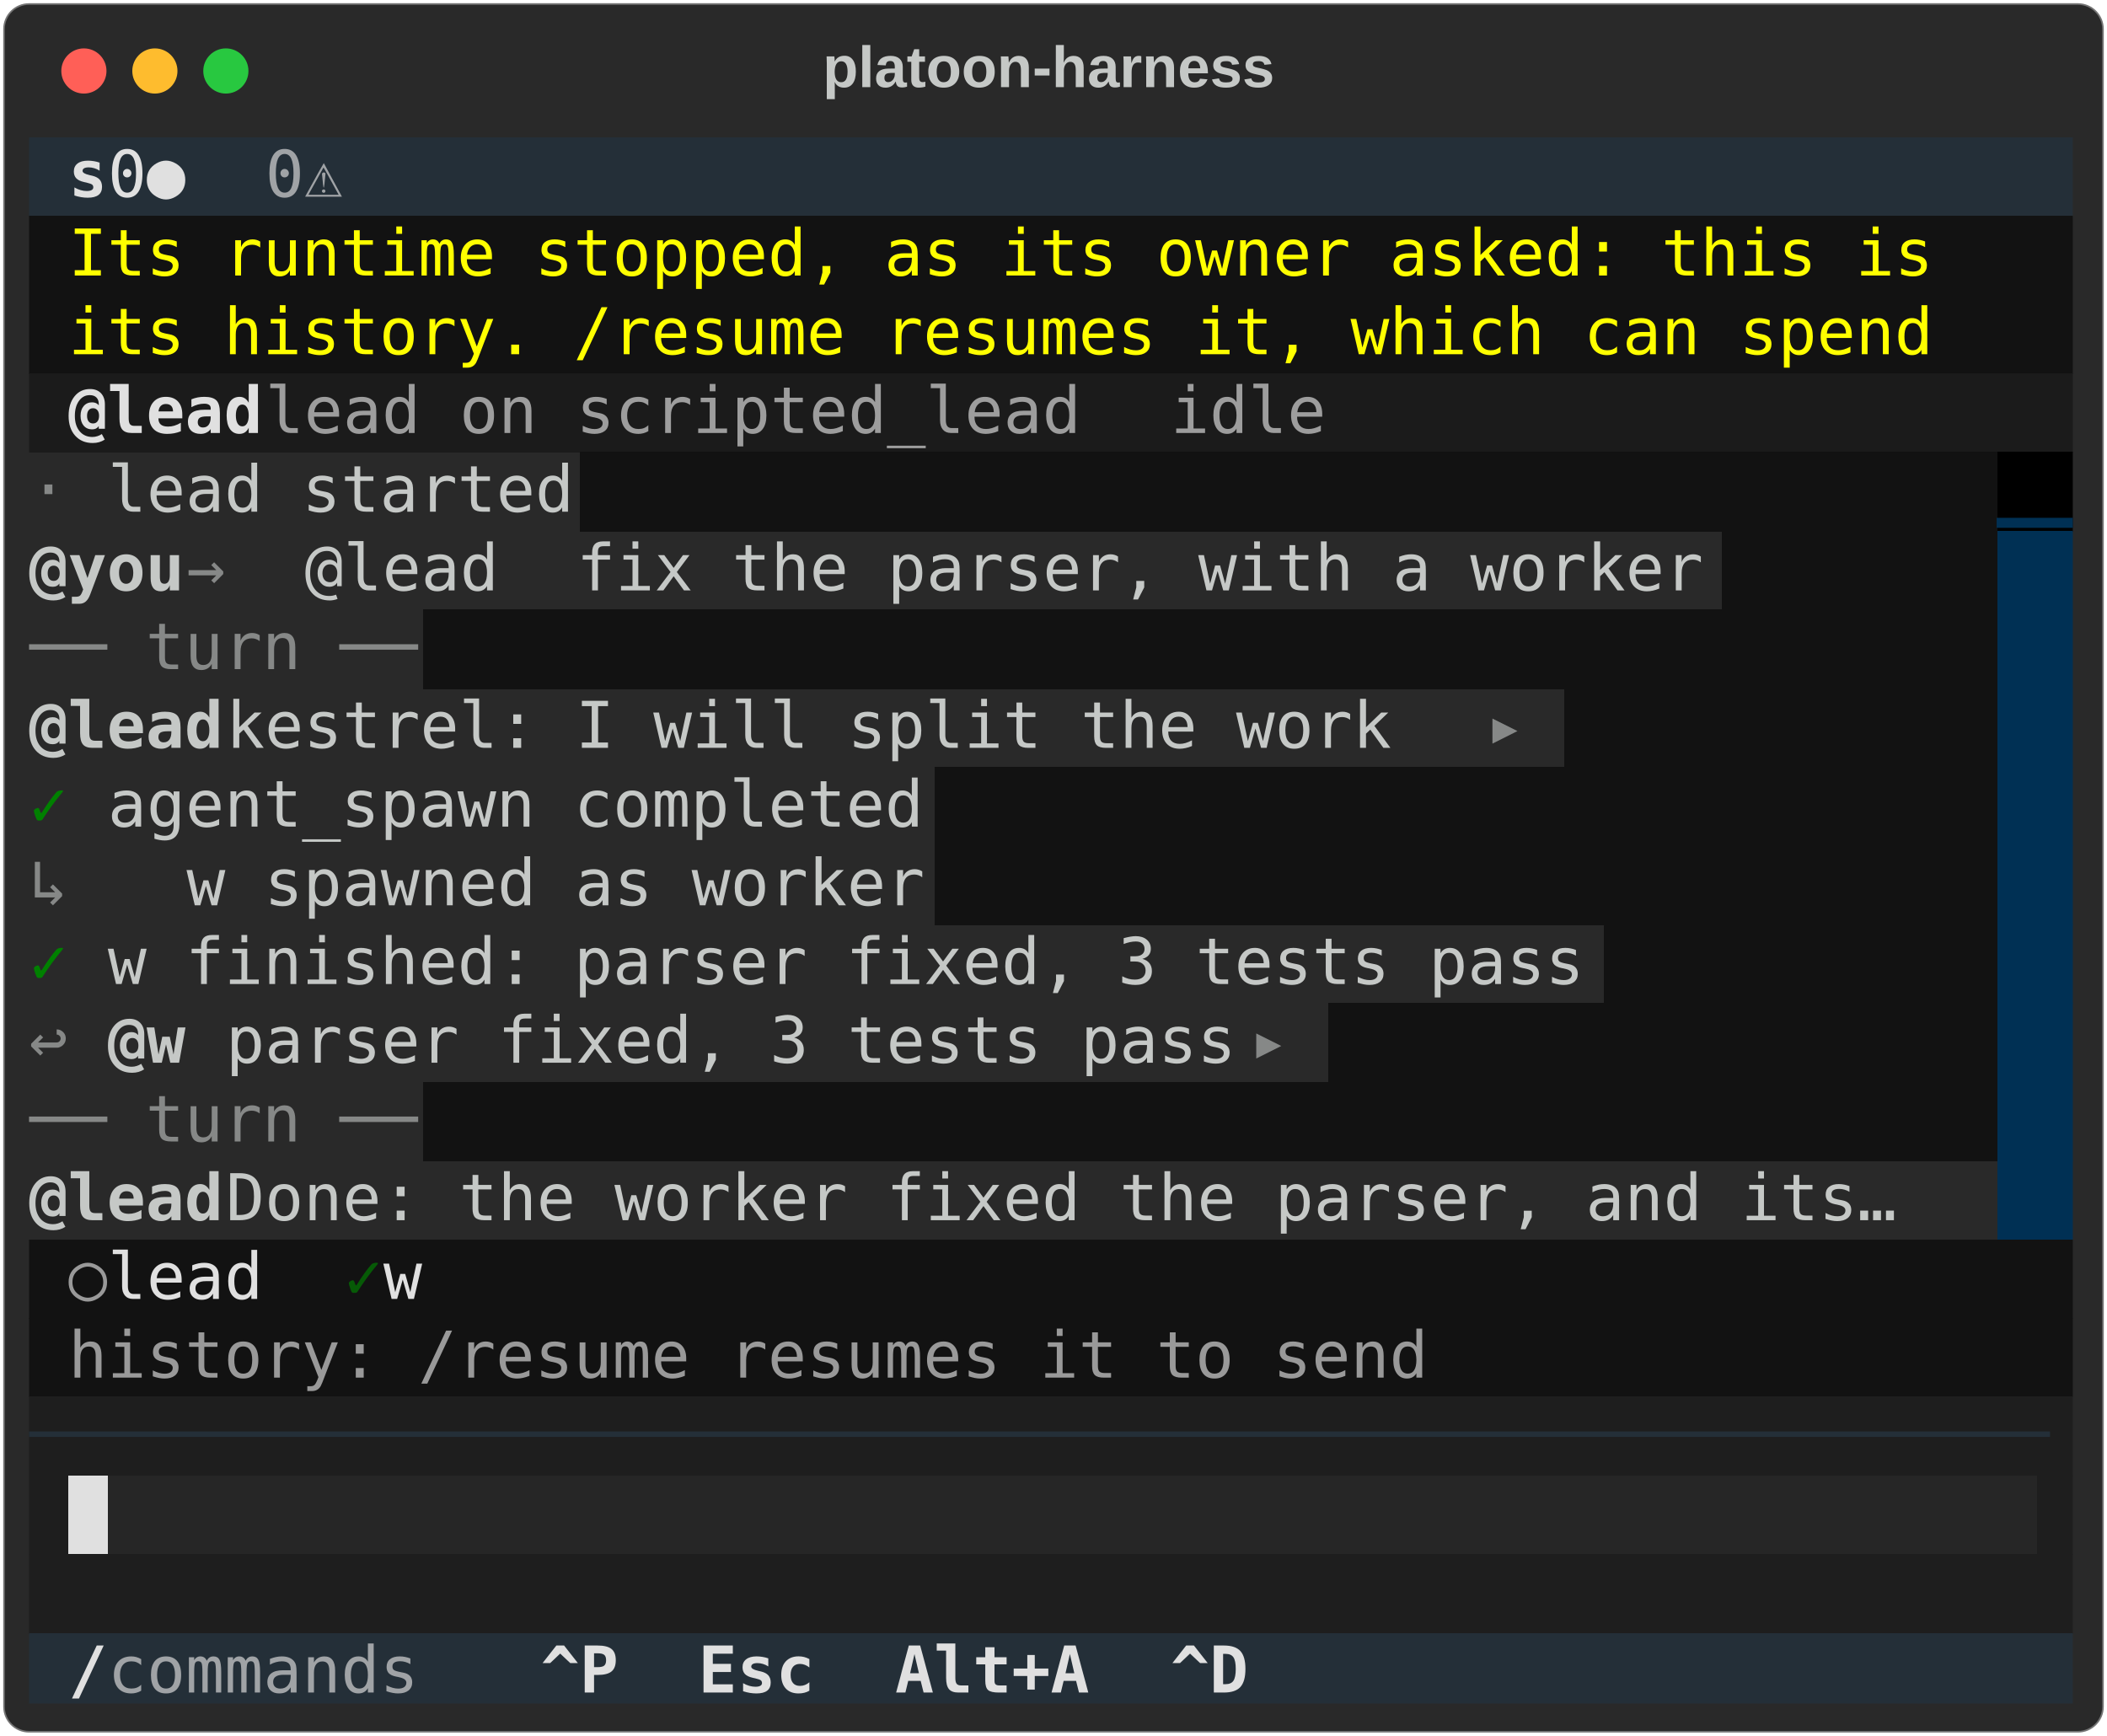
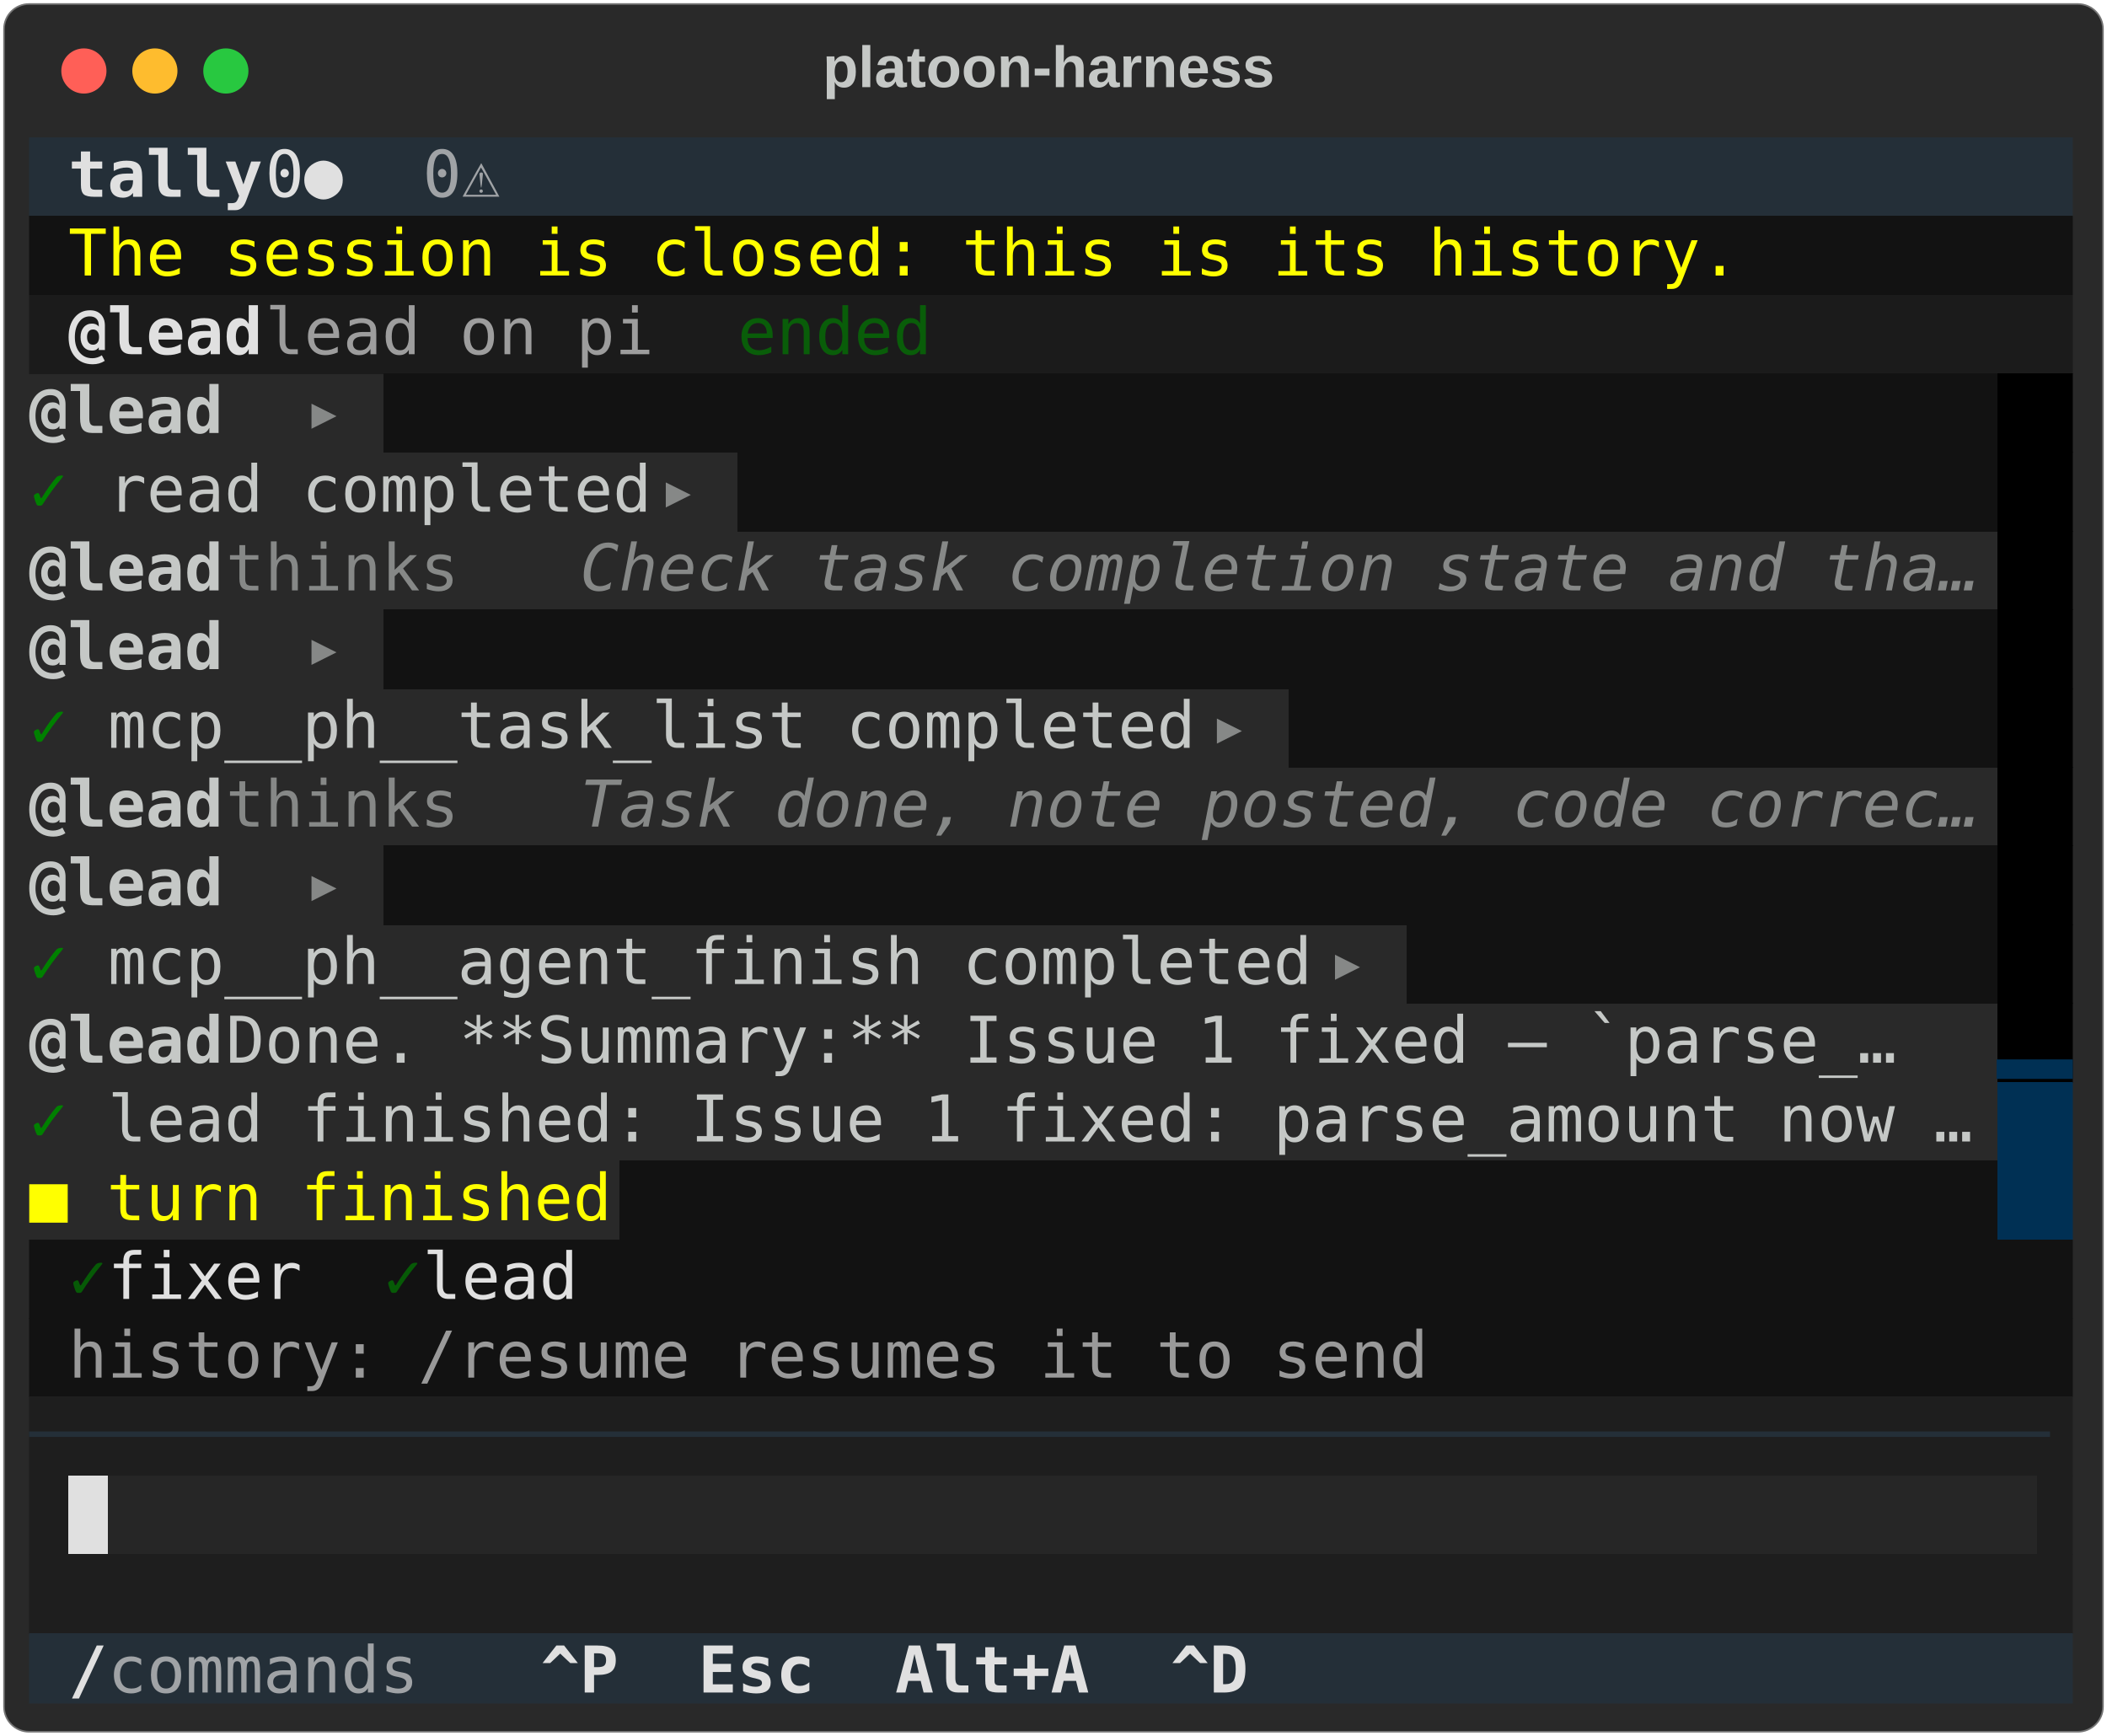
<svg xmlns="http://www.w3.org/2000/svg" class="rich-terminal" viewBox="0 0 653 538.0">
  <style>

    @font-face {
        font-family: "Fira Code";
        src: local("FiraCode-Regular"),
                url("https://cdnjs.cloudflare.com/ajax/libs/firacode/6.2.0/woff2/FiraCode-Regular.woff2") format("woff2"),
                url("https://cdnjs.cloudflare.com/ajax/libs/firacode/6.2.0/woff/FiraCode-Regular.woff") format("woff");
        font-style: normal;
        font-weight: 400;
    }
    @font-face {
        font-family: "Fira Code";
        src: local("FiraCode-Bold"),
                url("https://cdnjs.cloudflare.com/ajax/libs/firacode/6.2.0/woff2/FiraCode-Bold.woff2") format("woff2"),
                url("https://cdnjs.cloudflare.com/ajax/libs/firacode/6.2.0/woff/FiraCode-Bold.woff") format("woff");
        font-style: bold;
        font-weight: 700;
    }

-     .terminal-3189710775-matrix {
+     .terminal-1311098048-matrix {
        font-family: Fira Code, monospace;
        font-size: 20px;
        line-height: 24.4px;
        font-variant-east-asian: full-width;
    }

-     .terminal-3189710775-title {
+     .terminal-1311098048-title {
        font-size: 18px;
        font-weight: bold;
        font-family: arial;
    }

-     .terminal-3189710775-r1 { fill: #c5c8c6 }
- .terminal-3189710775-r2 { fill: #e0e0e0;font-weight: bold }
- .terminal-3189710775-r3 { fill: #e0e0e0 }
- .terminal-3189710775-r4 { fill: #a0a3a6 }
- .terminal-3189710775-r5 { fill: #ffff00 }
- .terminal-3189710775-r6 { fill: #9d9d9d }
- .terminal-3189710775-r7 { fill: #868887 }
- .terminal-3189710775-r8 { fill: #003054 }
- .terminal-3189710775-r9 { fill: #c5c8c6;font-weight: bold }
- .terminal-3189710775-r10 { fill: #121212 }
- .terminal-3189710775-r11 { fill: #008000 }
- .terminal-3189710775-r12 { fill: #999999 }
- .terminal-3189710775-r13 { fill: #065a06 }
- .terminal-3189710775-r14 { fill: #242f38 }
+     .terminal-1311098048-r1 { fill: #c5c8c6 }
+ .terminal-1311098048-r2 { fill: #e0e0e0;font-weight: bold }
+ .terminal-1311098048-r3 { fill: #e0e0e0 }
+ .terminal-1311098048-r4 { fill: #a0a3a6 }
+ .terminal-1311098048-r5 { fill: #ffff00 }
+ .terminal-1311098048-r6 { fill: #9d9d9d }
+ .terminal-1311098048-r7 { fill: #095d09 }
+ .terminal-1311098048-r8 { fill: #c5c8c6;font-weight: bold }
+ .terminal-1311098048-r9 { fill: #868887 }
+ .terminal-1311098048-r10 { fill: #008000 }
+ .terminal-1311098048-r11 { fill: #868887;font-style: italic; }
+ .terminal-1311098048-r12 { fill: #003054 }
+ .terminal-1311098048-r13 { fill: #121212 }
+ .terminal-1311098048-r14 { fill: #065a06 }
+ .terminal-1311098048-r15 { fill: #999999 }
+ .terminal-1311098048-r16 { fill: #242f38 }
    </style>
  <defs>
-     <clipPath id="terminal-3189710775-clip-terminal">
+     <clipPath id="terminal-1311098048-clip-terminal">
      <rect x="0" y="0" width="633.4" height="487.0" />
    </clipPath>
-     <clipPath id="terminal-3189710775-line-0">
+     <clipPath id="terminal-1311098048-line-0">
      <rect x="0" y="1.5" width="634.4" height="24.65" />
    </clipPath>
-     <clipPath id="terminal-3189710775-line-1">
+     <clipPath id="terminal-1311098048-line-1">
      <rect x="0" y="25.9" width="634.4" height="24.65" />
    </clipPath>
-     <clipPath id="terminal-3189710775-line-2">
+     <clipPath id="terminal-1311098048-line-2">
      <rect x="0" y="50.3" width="634.4" height="24.65" />
    </clipPath>
-     <clipPath id="terminal-3189710775-line-3">
+     <clipPath id="terminal-1311098048-line-3">
      <rect x="0" y="74.7" width="634.4" height="24.65" />
    </clipPath>
-     <clipPath id="terminal-3189710775-line-4">
+     <clipPath id="terminal-1311098048-line-4">
      <rect x="0" y="99.1" width="634.4" height="24.65" />
    </clipPath>
-     <clipPath id="terminal-3189710775-line-5">
+     <clipPath id="terminal-1311098048-line-5">
      <rect x="0" y="123.5" width="634.4" height="24.65" />
    </clipPath>
-     <clipPath id="terminal-3189710775-line-6">
+     <clipPath id="terminal-1311098048-line-6">
      <rect x="0" y="147.9" width="634.4" height="24.65" />
    </clipPath>
-     <clipPath id="terminal-3189710775-line-7">
+     <clipPath id="terminal-1311098048-line-7">
      <rect x="0" y="172.3" width="634.4" height="24.65" />
    </clipPath>
-     <clipPath id="terminal-3189710775-line-8">
+     <clipPath id="terminal-1311098048-line-8">
      <rect x="0" y="196.7" width="634.4" height="24.65" />
    </clipPath>
-     <clipPath id="terminal-3189710775-line-9">
+     <clipPath id="terminal-1311098048-line-9">
      <rect x="0" y="221.1" width="634.4" height="24.65" />
    </clipPath>
-     <clipPath id="terminal-3189710775-line-10">
+     <clipPath id="terminal-1311098048-line-10">
      <rect x="0" y="245.5" width="634.4" height="24.65" />
    </clipPath>
-     <clipPath id="terminal-3189710775-line-11">
+     <clipPath id="terminal-1311098048-line-11">
      <rect x="0" y="269.9" width="634.4" height="24.65" />
    </clipPath>
-     <clipPath id="terminal-3189710775-line-12">
+     <clipPath id="terminal-1311098048-line-12">
      <rect x="0" y="294.3" width="634.4" height="24.65" />
    </clipPath>
-     <clipPath id="terminal-3189710775-line-13">
+     <clipPath id="terminal-1311098048-line-13">
      <rect x="0" y="318.7" width="634.4" height="24.65" />
    </clipPath>
-     <clipPath id="terminal-3189710775-line-14">
+     <clipPath id="terminal-1311098048-line-14">
      <rect x="0" y="343.1" width="634.4" height="24.65" />
    </clipPath>
-     <clipPath id="terminal-3189710775-line-15">
+     <clipPath id="terminal-1311098048-line-15">
      <rect x="0" y="367.5" width="634.4" height="24.65" />
    </clipPath>
-     <clipPath id="terminal-3189710775-line-16">
+     <clipPath id="terminal-1311098048-line-16">
      <rect x="0" y="391.9" width="634.4" height="24.65" />
    </clipPath>
-     <clipPath id="terminal-3189710775-line-17">
+     <clipPath id="terminal-1311098048-line-17">
      <rect x="0" y="416.3" width="634.4" height="24.65" />
    </clipPath>
-     <clipPath id="terminal-3189710775-line-18">
+     <clipPath id="terminal-1311098048-line-18">
      <rect x="0" y="440.7" width="634.4" height="24.65" />
    </clipPath>
  </defs>
  <rect fill="#292929" stroke="rgba(255,255,255,0.35)" stroke-width="1" x="1" y="1" width="651" height="536" rx="8" />
-   <text class="terminal-3189710775-title" fill="#c5c8c6" text-anchor="middle" x="325" y="27">platoon-harness</text>
+   <text class="terminal-1311098048-title" fill="#c5c8c6" text-anchor="middle" x="325" y="27">platoon-harness</text>
  <g transform="translate(26,22)">
    <circle cx="0" cy="0" r="7" fill="#ff5f57" />
    <circle cx="22" cy="0" r="7" fill="#febc2e" />
    <circle cx="44" cy="0" r="7" fill="#28c840" />
  </g>
-   <g transform="translate(9, 41)" clip-path="url(#terminal-3189710775-clip-terminal)">
+   <g transform="translate(9, 41)" clip-path="url(#terminal-1311098048-clip-terminal)">
    <rect fill="#242f38" x="0" y="1.5" width="12.2" height="24.65" shape-rendering="crispEdges" />
-     <rect fill="#242f38" x="12.2" y="1.5" width="12.2" height="24.65" shape-rendering="crispEdges" />
-     <rect fill="#242f38" x="24.4" y="1.5" width="48.8" height="24.65" shape-rendering="crispEdges" />
-     <rect fill="#242f38" x="73.2" y="1.5" width="24.4" height="24.65" shape-rendering="crispEdges" />
-     <rect fill="#242f38" x="97.6" y="1.5" width="536.8" height="24.65" shape-rendering="crispEdges" />
+     <rect fill="#242f38" x="12.2" y="1.5" width="61" height="24.65" shape-rendering="crispEdges" />
+     <rect fill="#242f38" x="73.2" y="1.5" width="48.8" height="24.65" shape-rendering="crispEdges" />
+     <rect fill="#242f38" x="122" y="1.5" width="24.4" height="24.65" shape-rendering="crispEdges" />
+     <rect fill="#242f38" x="146.4" y="1.5" width="488" height="24.65" shape-rendering="crispEdges" />
    <rect fill="#121212" x="0" y="25.9" width="12.2" height="24.65" shape-rendering="crispEdges" />
-     <rect fill="#121212" x="12.2" y="25.9" width="585.6" height="24.65" shape-rendering="crispEdges" />
-     <rect fill="#121212" x="597.8" y="25.9" width="36.6" height="24.65" shape-rendering="crispEdges" />
-     <rect fill="#121212" x="0" y="50.3" width="12.2" height="24.65" shape-rendering="crispEdges" />
-     <rect fill="#121212" x="12.2" y="50.3" width="585.6" height="24.65" shape-rendering="crispEdges" />
-     <rect fill="#121212" x="597.8" y="50.3" width="36.6" height="24.65" shape-rendering="crispEdges" />
-     <rect fill="#1b1b1b" x="0" y="74.7" width="12.2" height="24.65" shape-rendering="crispEdges" />
-     <rect fill="#1b1b1b" x="12.2" y="74.7" width="61" height="24.65" shape-rendering="crispEdges" />
-     <rect fill="#1b1b1b" x="73.2" y="74.7" width="280.6" height="24.65" shape-rendering="crispEdges" />
-     <rect fill="#1b1b1b" x="353.8" y="74.7" width="73.2" height="24.65" shape-rendering="crispEdges" />
-     <rect fill="#1b1b1b" x="427" y="74.7" width="24.4" height="24.65" shape-rendering="crispEdges" />
-     <rect fill="#1b1b1b" x="451.4" y="74.7" width="183" height="24.65" shape-rendering="crispEdges" />
-     <rect fill="#121212" x="170.8" y="99.1" width="439.2" height="24.65" shape-rendering="crispEdges" />
+     <rect fill="#121212" x="12.2" y="25.9" width="524.6" height="24.65" shape-rendering="crispEdges" />
+     <rect fill="#121212" x="536.8" y="25.9" width="97.6" height="24.65" shape-rendering="crispEdges" />
+     <rect fill="#1b1b1b" x="0" y="50.3" width="12.2" height="24.65" shape-rendering="crispEdges" />
+     <rect fill="#1b1b1b" x="12.2" y="50.3" width="61" height="24.65" shape-rendering="crispEdges" />
+     <rect fill="#1b1b1b" x="73.2" y="50.3" width="146.4" height="24.65" shape-rendering="crispEdges" />
+     <rect fill="#1b1b1b" x="219.6" y="50.3" width="85.4" height="24.65" shape-rendering="crispEdges" />
+     <rect fill="#1b1b1b" x="305" y="50.3" width="24.4" height="24.65" shape-rendering="crispEdges" />
+     <rect fill="#1b1b1b" x="329.4" y="50.3" width="305" height="24.65" shape-rendering="crispEdges" />
+     <rect fill="#121212" x="109.8" y="74.7" width="500.2" height="24.65" shape-rendering="crispEdges" />
+     <rect fill="#000000" x="610" y="74.7" width="24.4" height="24.65" shape-rendering="crispEdges" />
+     <rect fill="#121212" x="219.6" y="99.1" width="390.4" height="24.65" shape-rendering="crispEdges" />
    <rect fill="#000000" x="610" y="99.1" width="24.4" height="24.65" shape-rendering="crispEdges" />
-     <rect fill="#121212" x="524.6" y="123.5" width="85.4" height="24.65" shape-rendering="crispEdges" />
-     <rect fill="#003054" x="610" y="123.5" width="24.4" height="24.65" shape-rendering="crispEdges" />
-     <rect fill="#121212" x="122" y="147.9" width="488" height="24.65" shape-rendering="crispEdges" />
-     <rect fill="#003054" x="610" y="147.9" width="24.4" height="24.65" shape-rendering="crispEdges" />
-     <rect fill="#121212" x="475.8" y="172.3" width="134.2" height="24.65" shape-rendering="crispEdges" />
-     <rect fill="#003054" x="610" y="172.3" width="24.4" height="24.65" shape-rendering="crispEdges" />
-     <rect fill="#121212" x="280.6" y="196.7" width="329.4" height="24.65" shape-rendering="crispEdges" />
-     <rect fill="#003054" x="610" y="196.7" width="24.4" height="24.65" shape-rendering="crispEdges" />
-     <rect fill="#121212" x="280.6" y="221.1" width="329.4" height="24.65" shape-rendering="crispEdges" />
-     <rect fill="#003054" x="610" y="221.1" width="24.4" height="24.65" shape-rendering="crispEdges" />
-     <rect fill="#121212" x="488" y="245.5" width="122" height="24.65" shape-rendering="crispEdges" />
-     <rect fill="#003054" x="610" y="245.5" width="24.4" height="24.65" shape-rendering="crispEdges" />
-     <rect fill="#121212" x="402.6" y="269.9" width="207.4" height="24.65" shape-rendering="crispEdges" />
-     <rect fill="#003054" x="610" y="269.9" width="24.4" height="24.65" shape-rendering="crispEdges" />
-     <rect fill="#121212" x="122" y="294.3" width="488" height="24.65" shape-rendering="crispEdges" />
+     <rect fill="#000000" x="610" y="123.5" width="24.4" height="24.65" shape-rendering="crispEdges" />
+     <rect fill="#121212" x="109.8" y="147.9" width="500.2" height="24.65" shape-rendering="crispEdges" />
+     <rect fill="#000000" x="610" y="147.9" width="24.4" height="24.65" shape-rendering="crispEdges" />
+     <rect fill="#121212" x="390.4" y="172.3" width="219.6" height="24.65" shape-rendering="crispEdges" />
+     <rect fill="#000000" x="610" y="172.3" width="24.4" height="24.65" shape-rendering="crispEdges" />
+     <rect fill="#000000" x="610" y="196.7" width="24.4" height="24.65" shape-rendering="crispEdges" />
+     <rect fill="#121212" x="109.8" y="221.1" width="500.2" height="24.65" shape-rendering="crispEdges" />
+     <rect fill="#000000" x="610" y="221.1" width="24.4" height="24.65" shape-rendering="crispEdges" />
+     <rect fill="#121212" x="427" y="245.5" width="183" height="24.65" shape-rendering="crispEdges" />
+     <rect fill="#000000" x="610" y="245.5" width="24.4" height="24.65" shape-rendering="crispEdges" />
+     <rect fill="#000000" x="610" y="269.9" width="24.4" height="24.65" shape-rendering="crispEdges" />
    <rect fill="#003054" x="610" y="294.3" width="24.4" height="24.65" shape-rendering="crispEdges" />
+     <rect fill="#121212" x="183" y="318.7" width="427" height="24.65" shape-rendering="crispEdges" />
    <rect fill="#003054" x="610" y="318.7" width="24.4" height="24.65" shape-rendering="crispEdges" />
    <rect fill="#121212" x="0" y="343.1" width="12.2" height="24.65" shape-rendering="crispEdges" />
    <rect fill="#121212" x="12.2" y="343.1" width="12.2" height="24.65" shape-rendering="crispEdges" />
-     <rect fill="#121212" x="24.4" y="343.1" width="73.2" height="24.65" shape-rendering="crispEdges" />
-     <rect fill="#121212" x="97.6" y="343.1" width="12.2" height="24.65" shape-rendering="crispEdges" />
-     <rect fill="#121212" x="109.8" y="343.1" width="36.6" height="24.65" shape-rendering="crispEdges" />
-     <rect fill="#121212" x="146.4" y="343.1" width="488" height="24.65" shape-rendering="crispEdges" />
+     <rect fill="#121212" x="24.4" y="343.1" width="85.4" height="24.65" shape-rendering="crispEdges" />
+     <rect fill="#121212" x="109.8" y="343.1" width="12.2" height="24.65" shape-rendering="crispEdges" />
+     <rect fill="#121212" x="122" y="343.1" width="73.2" height="24.65" shape-rendering="crispEdges" />
+     <rect fill="#121212" x="195.2" y="343.1" width="439.2" height="24.65" shape-rendering="crispEdges" />
    <rect fill="#121212" x="0" y="367.5" width="12.2" height="24.65" shape-rendering="crispEdges" />
    <rect fill="#121212" x="12.2" y="367.5" width="427" height="24.65" shape-rendering="crispEdges" />
    <rect fill="#121212" x="439.2" y="367.5" width="195.2" height="24.65" shape-rendering="crispEdges" />
    <rect fill="#1e1e1e" x="0" y="391.9" width="634.4" height="24.65" shape-rendering="crispEdges" />
    <rect fill="#1e1e1e" x="0" y="416.3" width="12.2" height="24.65" shape-rendering="crispEdges" />
    <rect fill="#e0e0e0" x="12.2" y="416.3" width="12.2" height="24.65" shape-rendering="crispEdges" />
    <rect fill="#262626" x="24.4" y="416.3" width="597.8" height="24.65" shape-rendering="crispEdges" />
    <rect fill="#1e1e1e" x="622.2" y="416.3" width="12.2" height="24.65" shape-rendering="crispEdges" />
    <rect fill="#1e1e1e" x="0" y="440.7" width="12.2" height="24.65" shape-rendering="crispEdges" />
    <rect fill="#1e1e1e" x="12.2" y="440.7" width="610" height="24.65" shape-rendering="crispEdges" />
    <rect fill="#1e1e1e" x="622.2" y="440.7" width="12.2" height="24.65" shape-rendering="crispEdges" />
    <rect fill="#242f38" x="0" y="465.1" width="12.2" height="24.65" shape-rendering="crispEdges" />
    <rect fill="#242f38" x="12.2" y="465.1" width="12.2" height="24.65" shape-rendering="crispEdges" />
    <rect fill="#242f38" x="24.4" y="465.1" width="109.8" height="24.65" shape-rendering="crispEdges" />
    <rect fill="#242f38" x="134.2" y="465.1" width="24.4" height="24.65" shape-rendering="crispEdges" />
    <rect fill="#242f38" x="158.6" y="465.1" width="24.4" height="24.65" shape-rendering="crispEdges" />
    <rect fill="#242f38" x="183" y="465.1" width="24.4" height="24.65" shape-rendering="crispEdges" />
    <rect fill="#242f38" x="207.4" y="465.1" width="36.6" height="24.65" shape-rendering="crispEdges" />
    <rect fill="#242f38" x="244" y="465.1" width="24.4" height="24.65" shape-rendering="crispEdges" />
    <rect fill="#242f38" x="268.4" y="465.1" width="61" height="24.65" shape-rendering="crispEdges" />
    <rect fill="#242f38" x="329.4" y="465.1" width="24.4" height="24.65" shape-rendering="crispEdges" />
    <rect fill="#242f38" x="353.8" y="465.1" width="24.4" height="24.65" shape-rendering="crispEdges" />
    <rect fill="#242f38" x="378.2" y="465.1" width="24.4" height="24.65" shape-rendering="crispEdges" />
    <rect fill="#242f38" x="402.6" y="465.1" width="231.8" height="24.65" shape-rendering="crispEdges" />
-     <g class="terminal-3189710775-matrix">
-       <text class="terminal-3189710775-r2" x="12.2" y="20" textLength="12.2" clip-path="url(#terminal-3189710775-line-0)">s</text>
-       <text class="terminal-3189710775-r3" x="24.4" y="20" textLength="48.8" clip-path="url(#terminal-3189710775-line-0)"> 0● </text>
-       <text class="terminal-3189710775-r4" x="73.2" y="20" textLength="24.4" clip-path="url(#terminal-3189710775-line-0)">0⚠</text>
-       <text class="terminal-3189710775-r1" x="634.4" y="20" textLength="12.2" clip-path="url(#terminal-3189710775-line-0)">
- </text>
-       <text class="terminal-3189710775-r5" x="12.2" y="44.4" textLength="585.6" clip-path="url(#terminal-3189710775-line-1)">Its runtime stopped, as its owner asked: this is</text>
-       <text class="terminal-3189710775-r1" x="634.4" y="44.4" textLength="12.2" clip-path="url(#terminal-3189710775-line-1)">
- </text>
-       <text class="terminal-3189710775-r5" x="12.2" y="68.8" textLength="585.6" clip-path="url(#terminal-3189710775-line-2)">its history. /resume resumes it, which can spend</text>
-       <text class="terminal-3189710775-r1" x="634.4" y="68.8" textLength="12.2" clip-path="url(#terminal-3189710775-line-2)">
- </text>
-       <text class="terminal-3189710775-r2" x="12.2" y="93.2" textLength="61" clip-path="url(#terminal-3189710775-line-3)">@lead</text>
-       <text class="terminal-3189710775-r6" x="73.2" y="93.2" textLength="280.6" clip-path="url(#terminal-3189710775-line-3)">  lead on scripted_lead</text>
-       <text class="terminal-3189710775-r6" x="353.8" y="93.2" textLength="73.2" clip-path="url(#terminal-3189710775-line-3)">  idle</text>
-       <text class="terminal-3189710775-r1" x="634.4" y="93.2" textLength="12.2" clip-path="url(#terminal-3189710775-line-3)">
- </text>
-       <text class="terminal-3189710775-r7" x="0" y="117.6" textLength="24.4" clip-path="url(#terminal-3189710775-line-4)">· </text>
-       <text class="terminal-3189710775-r1" x="24.4" y="117.6" textLength="146.4" clip-path="url(#terminal-3189710775-line-4)">lead started</text>
-       <text class="terminal-3189710775-r8" x="610" y="117.6" textLength="24.4" clip-path="url(#terminal-3189710775-line-4)">▁▁</text>
-       <text class="terminal-3189710775-r1" x="634.4" y="117.6" textLength="12.2" clip-path="url(#terminal-3189710775-line-4)">
- </text>
-       <text class="terminal-3189710775-r9" x="0" y="142" textLength="48.8" clip-path="url(#terminal-3189710775-line-5)">@you</text>
-       <text class="terminal-3189710775-r7" x="48.8" y="142" textLength="36.6" clip-path="url(#terminal-3189710775-line-5)"> → </text>
-       <text class="terminal-3189710775-r1" x="85.4" y="142" textLength="439.2" clip-path="url(#terminal-3189710775-line-5)">@lead  fix the parser, with a worker</text>
-       <text class="terminal-3189710775-r1" x="634.4" y="142" textLength="12.2" clip-path="url(#terminal-3189710775-line-5)">
- </text>
-       <text class="terminal-3189710775-r7" x="0" y="166.4" textLength="122" clip-path="url(#terminal-3189710775-line-6)">── turn ──</text>
-       <text class="terminal-3189710775-r1" x="634.4" y="166.4" textLength="12.2" clip-path="url(#terminal-3189710775-line-6)">
- </text>
-       <text class="terminal-3189710775-r9" x="0" y="190.8" textLength="61" clip-path="url(#terminal-3189710775-line-7)">@lead</text>
-       <text class="terminal-3189710775-r1" x="61" y="190.8" textLength="390.4" clip-path="url(#terminal-3189710775-line-7)">  kestrel: I will split the work</text>
-       <text class="terminal-3189710775-r7" x="451.4" y="190.8" textLength="24.4" clip-path="url(#terminal-3189710775-line-7)"> ▸</text>
-       <text class="terminal-3189710775-r1" x="634.4" y="190.8" textLength="12.2" clip-path="url(#terminal-3189710775-line-7)">
- </text>
-       <text class="terminal-3189710775-r11" x="0" y="215.2" textLength="24.4" clip-path="url(#terminal-3189710775-line-8)">✓ </text>
-       <text class="terminal-3189710775-r1" x="24.4" y="215.2" textLength="256.2" clip-path="url(#terminal-3189710775-line-8)">agent_spawn completed</text>
-       <text class="terminal-3189710775-r1" x="634.4" y="215.2" textLength="12.2" clip-path="url(#terminal-3189710775-line-8)">
- </text>
-       <text class="terminal-3189710775-r7" x="0" y="239.6" textLength="48.8" clip-path="url(#terminal-3189710775-line-9)">  ↳ </text>
-       <text class="terminal-3189710775-r1" x="48.8" y="239.6" textLength="231.8" clip-path="url(#terminal-3189710775-line-9)">w spawned as worker</text>
-       <text class="terminal-3189710775-r1" x="634.4" y="239.6" textLength="12.2" clip-path="url(#terminal-3189710775-line-9)">
- </text>
-       <text class="terminal-3189710775-r11" x="0" y="264" textLength="24.4" clip-path="url(#terminal-3189710775-line-10)">✓ </text>
-       <text class="terminal-3189710775-r1" x="24.4" y="264" textLength="463.6" clip-path="url(#terminal-3189710775-line-10)">w finished: parser fixed, 3 tests pass</text>
-       <text class="terminal-3189710775-r1" x="634.4" y="264" textLength="12.2" clip-path="url(#terminal-3189710775-line-10)">
- </text>
-       <text class="terminal-3189710775-r7" x="0" y="288.4" textLength="24.4" clip-path="url(#terminal-3189710775-line-11)">↩ </text>
-       <text class="terminal-3189710775-r9" x="24.4" y="288.4" textLength="36.6" clip-path="url(#terminal-3189710775-line-11)">@w </text>
-       <text class="terminal-3189710775-r1" x="61" y="288.4" textLength="317.2" clip-path="url(#terminal-3189710775-line-11)">parser fixed, 3 tests pass</text>
-       <text class="terminal-3189710775-r7" x="378.2" y="288.4" textLength="24.4" clip-path="url(#terminal-3189710775-line-11)"> ▸</text>
-       <text class="terminal-3189710775-r1" x="634.4" y="288.4" textLength="12.2" clip-path="url(#terminal-3189710775-line-11)">
- </text>
-       <text class="terminal-3189710775-r7" x="0" y="312.8" textLength="122" clip-path="url(#terminal-3189710775-line-12)">── turn ──</text>
-       <text class="terminal-3189710775-r1" x="634.4" y="312.8" textLength="12.2" clip-path="url(#terminal-3189710775-line-12)">
- </text>
-       <text class="terminal-3189710775-r9" x="0" y="337.2" textLength="61" clip-path="url(#terminal-3189710775-line-13)">@lead</text>
-       <text class="terminal-3189710775-r1" x="61" y="337.2" textLength="549" clip-path="url(#terminal-3189710775-line-13)">  Done: the worker fixed the parser, and its…</text>
-       <text class="terminal-3189710775-r1" x="634.4" y="337.2" textLength="12.2" clip-path="url(#terminal-3189710775-line-13)">
- </text>
-       <text class="terminal-3189710775-r12" x="12.2" y="361.6" textLength="12.2" clip-path="url(#terminal-3189710775-line-14)">○</text>
-       <text class="terminal-3189710775-r3" x="24.4" y="361.6" textLength="73.2" clip-path="url(#terminal-3189710775-line-14)">lead  </text>
-       <text class="terminal-3189710775-r13" x="97.6" y="361.6" textLength="12.2" clip-path="url(#terminal-3189710775-line-14)">✓</text>
-       <text class="terminal-3189710775-r3" x="109.8" y="361.6" textLength="36.6" clip-path="url(#terminal-3189710775-line-14)">w  </text>
-       <text class="terminal-3189710775-r1" x="634.4" y="361.6" textLength="12.2" clip-path="url(#terminal-3189710775-line-14)">
- </text>
-       <text class="terminal-3189710775-r12" x="12.2" y="386" textLength="427" clip-path="url(#terminal-3189710775-line-15)">history: /resume resumes it to send</text>
-       <text class="terminal-3189710775-r1" x="634.4" y="386" textLength="12.2" clip-path="url(#terminal-3189710775-line-15)">
- </text>
-       <text class="terminal-3189710775-r14" x="0" y="410.4" textLength="634.4" clip-path="url(#terminal-3189710775-line-16)">────────────────────────────────────────────────────</text>
-       <text class="terminal-3189710775-r1" x="634.4" y="410.4" textLength="12.2" clip-path="url(#terminal-3189710775-line-16)">
- </text>
-       <text class="terminal-3189710775-r1" x="634.4" y="434.8" textLength="12.2" clip-path="url(#terminal-3189710775-line-17)">
- </text>
-       <text class="terminal-3189710775-r1" x="634.4" y="459.2" textLength="12.2" clip-path="url(#terminal-3189710775-line-18)">
- </text>
-       <text class="terminal-3189710775-r2" x="12.2" y="483.6" textLength="12.2" clip-path="url(#terminal-3189710775-line-19)">/</text>
-       <text class="terminal-3189710775-r4" x="24.4" y="483.6" textLength="109.8" clip-path="url(#terminal-3189710775-line-19)"> commands</text>
-       <text class="terminal-3189710775-r2" x="158.6" y="483.6" textLength="24.4" clip-path="url(#terminal-3189710775-line-19)">^P</text>
-       <text class="terminal-3189710775-r2" x="207.4" y="483.6" textLength="36.6" clip-path="url(#terminal-3189710775-line-19)">Esc</text>
-       <text class="terminal-3189710775-r2" x="268.4" y="483.6" textLength="61" clip-path="url(#terminal-3189710775-line-19)">Alt+A</text>
-       <text class="terminal-3189710775-r2" x="353.8" y="483.6" textLength="24.4" clip-path="url(#terminal-3189710775-line-19)">^D</text>
+     <g class="terminal-1311098048-matrix">
+       <text class="terminal-1311098048-r2" x="12.2" y="20" textLength="61" clip-path="url(#terminal-1311098048-line-0)">tally</text>
+       <text class="terminal-1311098048-r3" x="73.2" y="20" textLength="48.8" clip-path="url(#terminal-1311098048-line-0)"> 0● </text>
+       <text class="terminal-1311098048-r4" x="122" y="20" textLength="24.4" clip-path="url(#terminal-1311098048-line-0)">0⚠</text>
+       <text class="terminal-1311098048-r1" x="634.4" y="20" textLength="12.2" clip-path="url(#terminal-1311098048-line-0)">
+ </text>
+       <text class="terminal-1311098048-r5" x="12.2" y="44.4" textLength="524.6" clip-path="url(#terminal-1311098048-line-1)">The session is closed: this is its history.</text>
+       <text class="terminal-1311098048-r1" x="634.4" y="44.4" textLength="12.2" clip-path="url(#terminal-1311098048-line-1)">
+ </text>
+       <text class="terminal-1311098048-r2" x="12.2" y="68.8" textLength="61" clip-path="url(#terminal-1311098048-line-2)">@lead</text>
+       <text class="terminal-1311098048-r6" x="73.2" y="68.8" textLength="146.4" clip-path="url(#terminal-1311098048-line-2)">  lead on pi</text>
+       <text class="terminal-1311098048-r7" x="219.6" y="68.8" textLength="85.4" clip-path="url(#terminal-1311098048-line-2)">  ended</text>
+       <text class="terminal-1311098048-r1" x="634.4" y="68.8" textLength="12.2" clip-path="url(#terminal-1311098048-line-2)">
+ </text>
+       <text class="terminal-1311098048-r8" x="0" y="93.2" textLength="61" clip-path="url(#terminal-1311098048-line-3)">@lead</text>
+       <text class="terminal-1311098048-r9" x="85.4" y="93.2" textLength="24.4" clip-path="url(#terminal-1311098048-line-3)"> ▸</text>
+       <text class="terminal-1311098048-r1" x="634.4" y="93.2" textLength="12.2" clip-path="url(#terminal-1311098048-line-3)">
+ </text>
+       <text class="terminal-1311098048-r10" x="0" y="117.6" textLength="24.4" clip-path="url(#terminal-1311098048-line-4)">✓ </text>
+       <text class="terminal-1311098048-r1" x="24.4" y="117.6" textLength="170.8" clip-path="url(#terminal-1311098048-line-4)">read completed</text>
+       <text class="terminal-1311098048-r9" x="195.2" y="117.6" textLength="24.4" clip-path="url(#terminal-1311098048-line-4)"> ▸</text>
+       <text class="terminal-1311098048-r1" x="634.4" y="117.6" textLength="12.2" clip-path="url(#terminal-1311098048-line-4)">
+ </text>
+       <text class="terminal-1311098048-r8" x="0" y="142" textLength="61" clip-path="url(#terminal-1311098048-line-5)">@lead</text>
+       <text class="terminal-1311098048-r9" x="61" y="142" textLength="109.8" clip-path="url(#terminal-1311098048-line-5)"> thinks  </text>
+       <text class="terminal-1311098048-r11" x="170.8" y="142" textLength="439.2" clip-path="url(#terminal-1311098048-line-5)">Check task completion state and tha…</text>
+       <text class="terminal-1311098048-r1" x="634.4" y="142" textLength="12.2" clip-path="url(#terminal-1311098048-line-5)">
+ </text>
+       <text class="terminal-1311098048-r8" x="0" y="166.4" textLength="61" clip-path="url(#terminal-1311098048-line-6)">@lead</text>
+       <text class="terminal-1311098048-r9" x="85.4" y="166.4" textLength="24.4" clip-path="url(#terminal-1311098048-line-6)"> ▸</text>
+       <text class="terminal-1311098048-r1" x="634.4" y="166.4" textLength="12.2" clip-path="url(#terminal-1311098048-line-6)">
+ </text>
+       <text class="terminal-1311098048-r10" x="0" y="190.8" textLength="24.4" clip-path="url(#terminal-1311098048-line-7)">✓ </text>
+       <text class="terminal-1311098048-r1" x="24.4" y="190.8" textLength="341.6" clip-path="url(#terminal-1311098048-line-7)">mcp__ph__task_list completed</text>
+       <text class="terminal-1311098048-r9" x="366" y="190.8" textLength="24.4" clip-path="url(#terminal-1311098048-line-7)"> ▸</text>
+       <text class="terminal-1311098048-r1" x="634.4" y="190.8" textLength="12.2" clip-path="url(#terminal-1311098048-line-7)">
+ </text>
+       <text class="terminal-1311098048-r8" x="0" y="215.2" textLength="61" clip-path="url(#terminal-1311098048-line-8)">@lead</text>
+       <text class="terminal-1311098048-r9" x="61" y="215.2" textLength="109.8" clip-path="url(#terminal-1311098048-line-8)"> thinks  </text>
+       <text class="terminal-1311098048-r11" x="170.8" y="215.2" textLength="439.2" clip-path="url(#terminal-1311098048-line-8)">Task done, note posted, code correc…</text>
+       <text class="terminal-1311098048-r1" x="634.4" y="215.2" textLength="12.2" clip-path="url(#terminal-1311098048-line-8)">
+ </text>
+       <text class="terminal-1311098048-r8" x="0" y="239.6" textLength="61" clip-path="url(#terminal-1311098048-line-9)">@lead</text>
+       <text class="terminal-1311098048-r9" x="85.4" y="239.6" textLength="24.4" clip-path="url(#terminal-1311098048-line-9)"> ▸</text>
+       <text class="terminal-1311098048-r1" x="634.4" y="239.6" textLength="12.2" clip-path="url(#terminal-1311098048-line-9)">
+ </text>
+       <text class="terminal-1311098048-r10" x="0" y="264" textLength="24.4" clip-path="url(#terminal-1311098048-line-10)">✓ </text>
+       <text class="terminal-1311098048-r1" x="24.4" y="264" textLength="378.2" clip-path="url(#terminal-1311098048-line-10)">mcp__ph__agent_finish completed</text>
+       <text class="terminal-1311098048-r9" x="402.6" y="264" textLength="24.4" clip-path="url(#terminal-1311098048-line-10)"> ▸</text>
+       <text class="terminal-1311098048-r1" x="634.4" y="264" textLength="12.2" clip-path="url(#terminal-1311098048-line-10)">
+ </text>
+       <text class="terminal-1311098048-r8" x="0" y="288.4" textLength="61" clip-path="url(#terminal-1311098048-line-11)">@lead</text>
+       <text class="terminal-1311098048-r1" x="61" y="288.4" textLength="549" clip-path="url(#terminal-1311098048-line-11)">  Done. **Summary:** Issue 1 fixed — `parse_…</text>
+       <text class="terminal-1311098048-r12" x="610" y="288.4" textLength="24.4" clip-path="url(#terminal-1311098048-line-11)">▂▂</text>
+       <text class="terminal-1311098048-r1" x="634.4" y="288.4" textLength="12.2" clip-path="url(#terminal-1311098048-line-11)">
+ </text>
+       <text class="terminal-1311098048-r10" x="0" y="312.8" textLength="24.4" clip-path="url(#terminal-1311098048-line-12)">✓ </text>
+       <text class="terminal-1311098048-r1" x="24.4" y="312.8" textLength="585.6" clip-path="url(#terminal-1311098048-line-12)">lead finished: Issue 1 fixed: parse_amount now …</text>
+       <text class="terminal-1311098048-r1" x="634.4" y="312.8" textLength="12.2" clip-path="url(#terminal-1311098048-line-12)">
+ </text>
+       <text class="terminal-1311098048-r5" x="0" y="337.2" textLength="183" clip-path="url(#terminal-1311098048-line-13)">■ turn finished</text>
+       <text class="terminal-1311098048-r1" x="634.4" y="337.2" textLength="12.2" clip-path="url(#terminal-1311098048-line-13)">
+ </text>
+       <text class="terminal-1311098048-r14" x="12.2" y="361.6" textLength="12.2" clip-path="url(#terminal-1311098048-line-14)">✓</text>
+       <text class="terminal-1311098048-r3" x="24.4" y="361.6" textLength="85.4" clip-path="url(#terminal-1311098048-line-14)">fixer  </text>
+       <text class="terminal-1311098048-r14" x="109.8" y="361.6" textLength="12.2" clip-path="url(#terminal-1311098048-line-14)">✓</text>
+       <text class="terminal-1311098048-r3" x="122" y="361.6" textLength="73.2" clip-path="url(#terminal-1311098048-line-14)">lead  </text>
+       <text class="terminal-1311098048-r1" x="634.4" y="361.6" textLength="12.2" clip-path="url(#terminal-1311098048-line-14)">
+ </text>
+       <text class="terminal-1311098048-r15" x="12.2" y="386" textLength="427" clip-path="url(#terminal-1311098048-line-15)">history: /resume resumes it to send</text>
+       <text class="terminal-1311098048-r1" x="634.4" y="386" textLength="12.2" clip-path="url(#terminal-1311098048-line-15)">
+ </text>
+       <text class="terminal-1311098048-r16" x="0" y="410.4" textLength="634.4" clip-path="url(#terminal-1311098048-line-16)">────────────────────────────────────────────────────</text>
+       <text class="terminal-1311098048-r1" x="634.4" y="410.4" textLength="12.2" clip-path="url(#terminal-1311098048-line-16)">
+ </text>
+       <text class="terminal-1311098048-r1" x="634.4" y="434.8" textLength="12.2" clip-path="url(#terminal-1311098048-line-17)">
+ </text>
+       <text class="terminal-1311098048-r1" x="634.4" y="459.2" textLength="12.2" clip-path="url(#terminal-1311098048-line-18)">
+ </text>
+       <text class="terminal-1311098048-r2" x="12.2" y="483.6" textLength="12.2" clip-path="url(#terminal-1311098048-line-19)">/</text>
+       <text class="terminal-1311098048-r4" x="24.4" y="483.6" textLength="109.8" clip-path="url(#terminal-1311098048-line-19)"> commands</text>
+       <text class="terminal-1311098048-r2" x="158.6" y="483.6" textLength="24.4" clip-path="url(#terminal-1311098048-line-19)">^P</text>
+       <text class="terminal-1311098048-r2" x="207.4" y="483.6" textLength="36.6" clip-path="url(#terminal-1311098048-line-19)">Esc</text>
+       <text class="terminal-1311098048-r2" x="268.4" y="483.6" textLength="61" clip-path="url(#terminal-1311098048-line-19)">Alt+A</text>
+       <text class="terminal-1311098048-r2" x="353.8" y="483.6" textLength="24.4" clip-path="url(#terminal-1311098048-line-19)">^D</text>
    </g>
  </g>
</svg>
